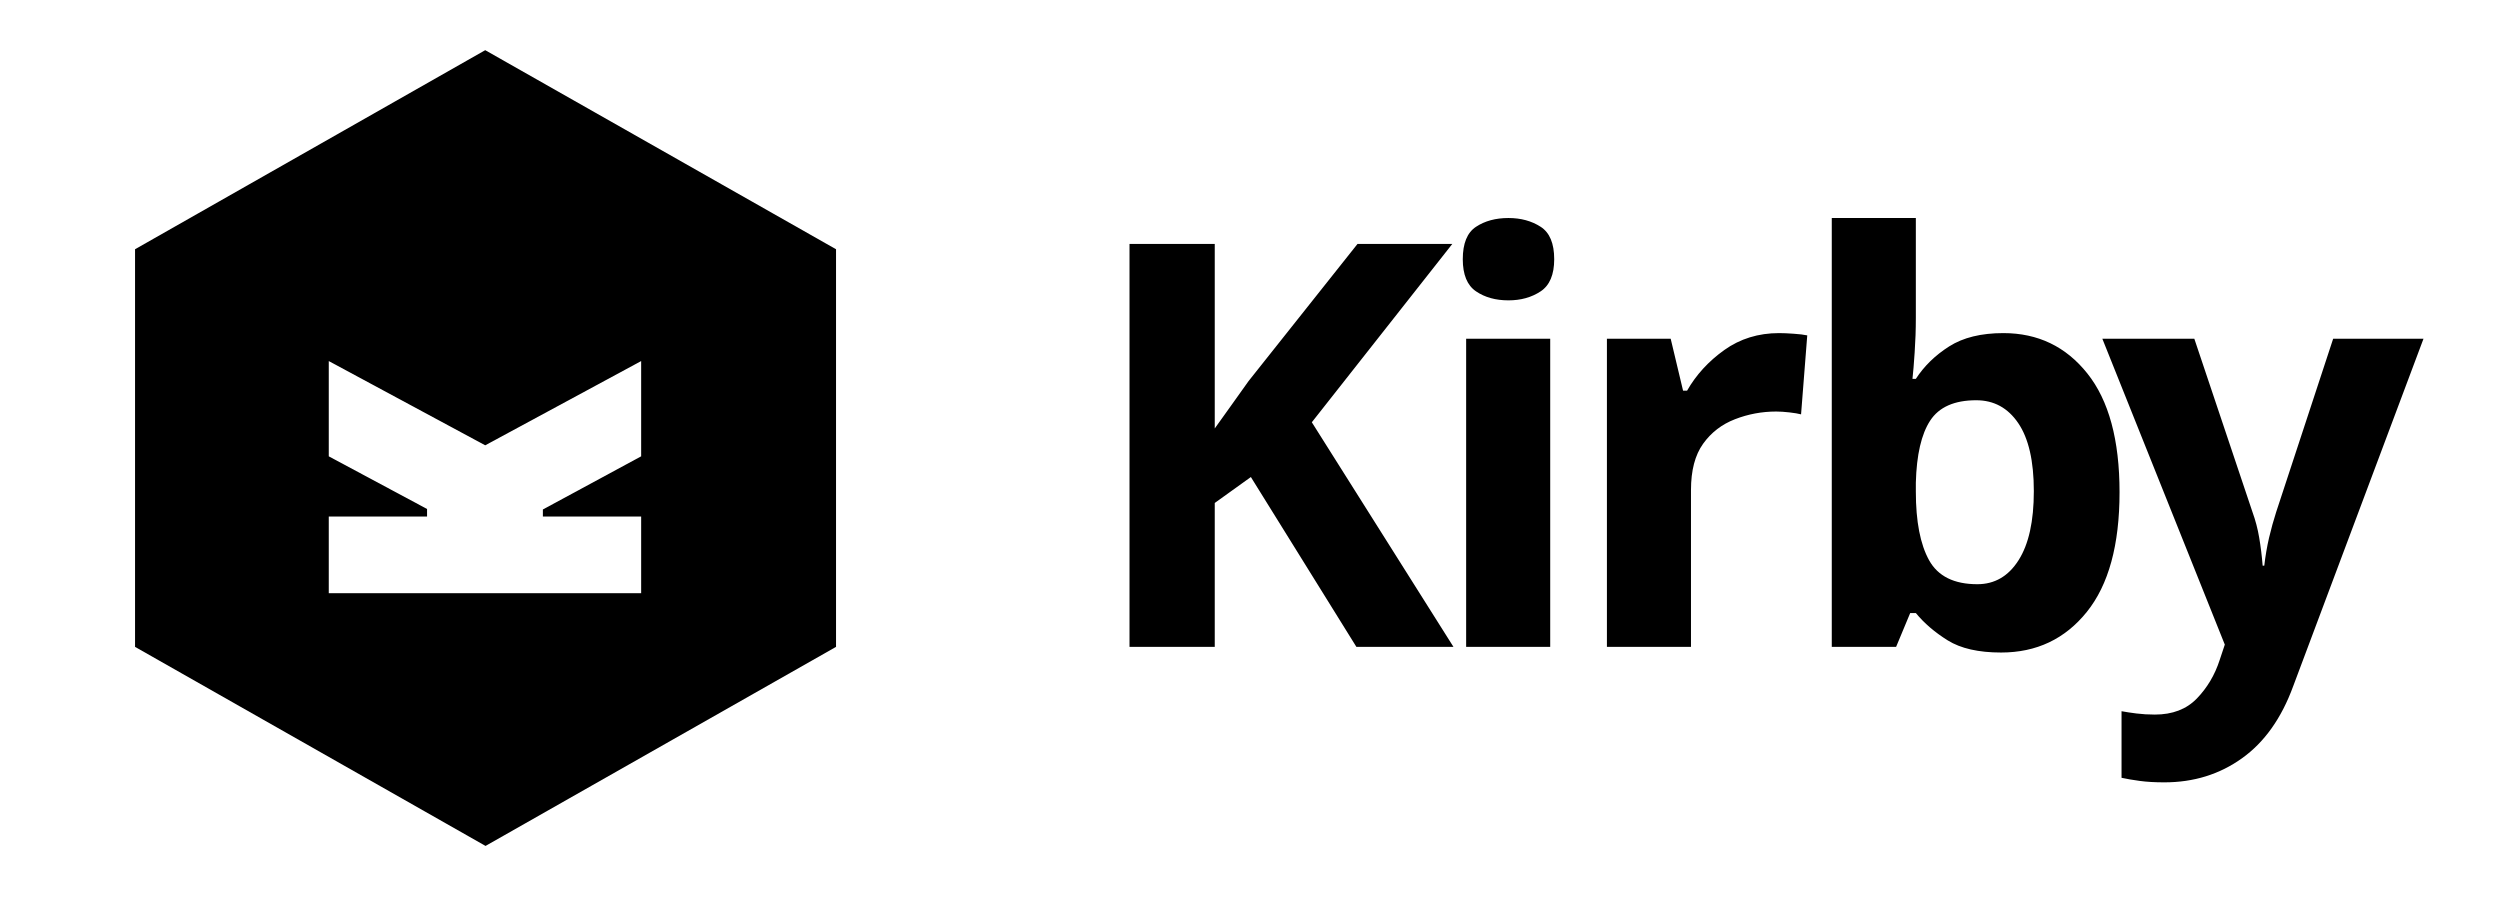
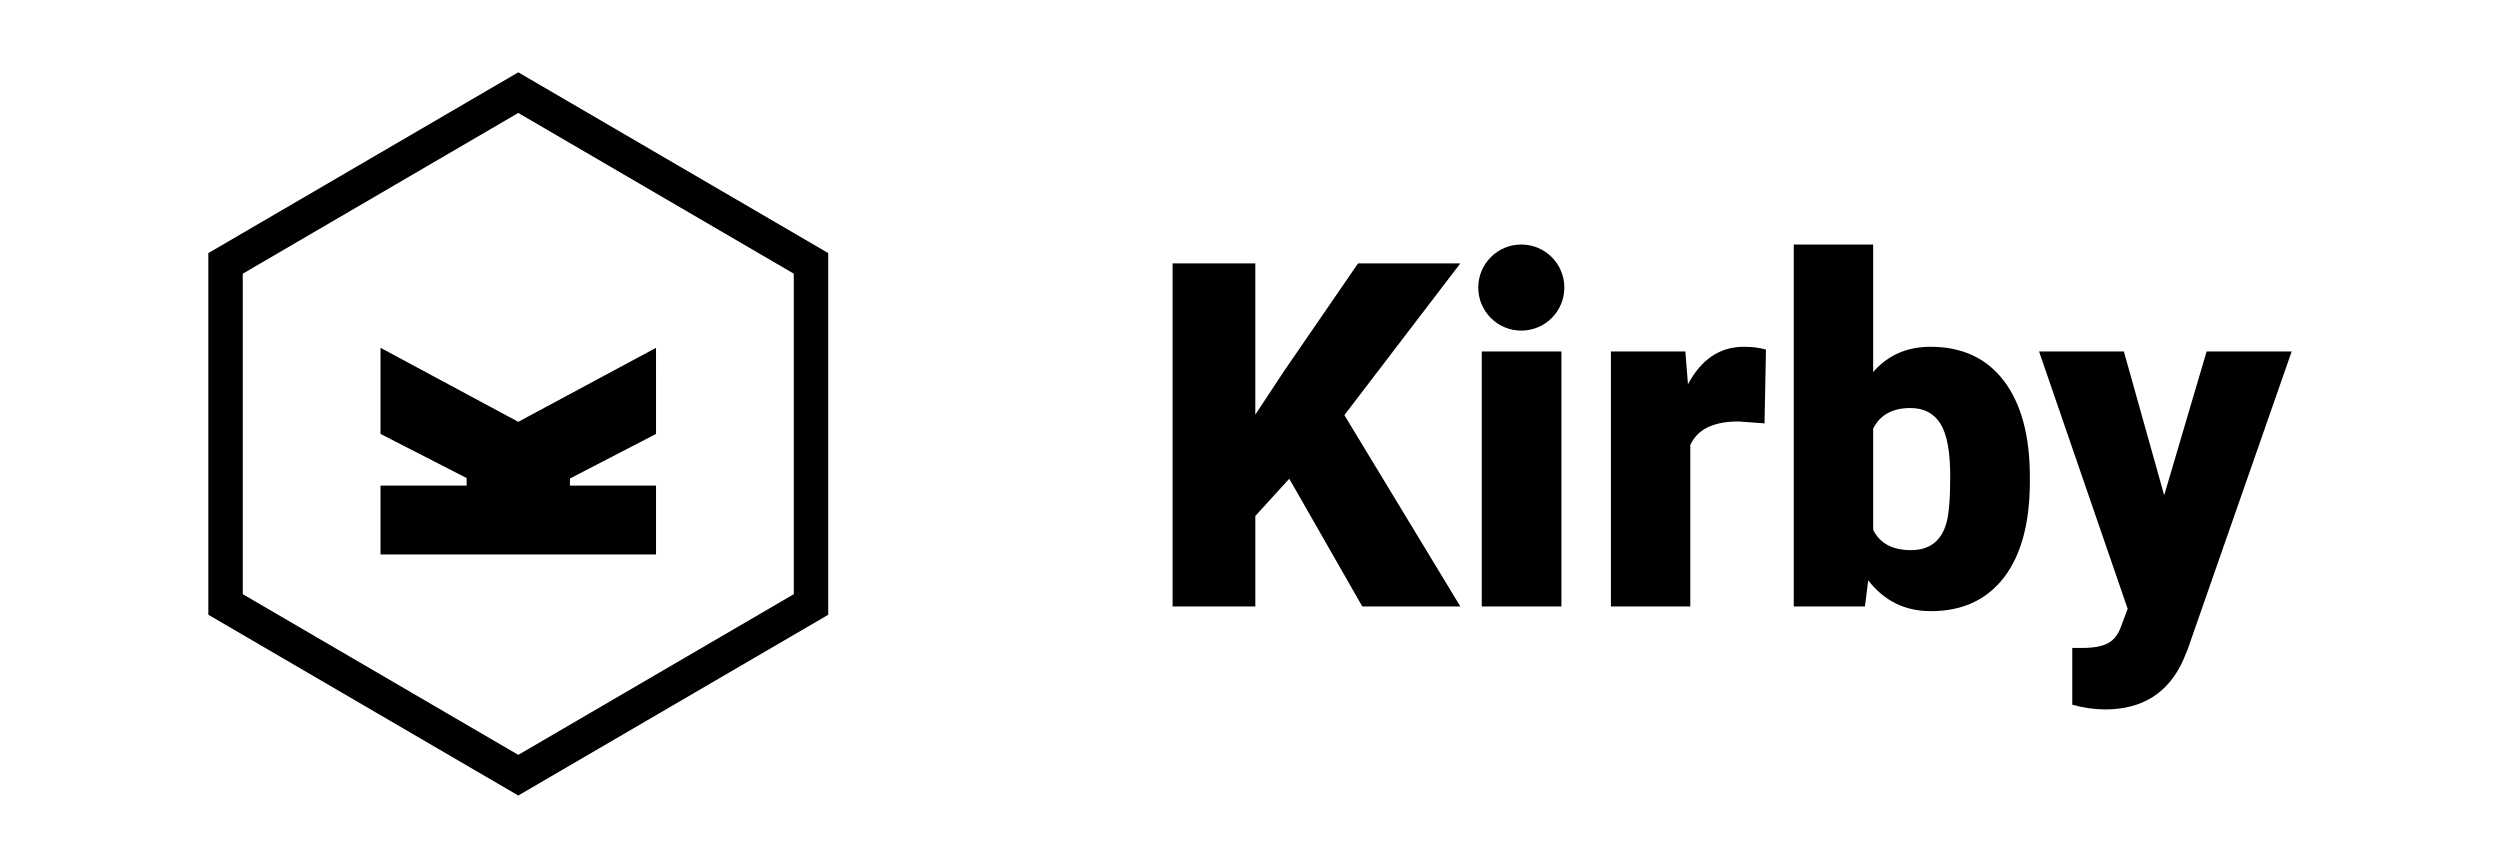
- <svg xmlns="http://www.w3.org/2000/svg" id="svg4107" height="76.127" viewBox="0 0 75.934 27.216" width="212.402" version="1.1">
-   <defs id="defs13" />
-   <g id="layer1" transform="translate(-70.293,-117.24)">
-     <g id="g4161" transform="matrix(0.26458,0,0,0.26458,-337.16,121.79)">
-       <g id="g4123">
-         <path id="path4109" d="m 1595.7,-11.437 -40.2,22.853 v 45.648 l 40.237,22.853 40.237,-22.853 V 11.416 Z m 17.902,46.627 -11.282,6.102 v 0.806 h 11.282 v 8.807 h -35.862 v -8.807 h 11.283 v -0.863 l -11.283,-6.044 v -10.937 l 17.96,9.671 17.902,-9.671 z" style="stroke-width:0.576" />
-         <g id="g4121" transform="matrix(0.57564,0,0,0.57564,1555.5,-11.437)" style="fill:#222222">
-           <text id="text18" style="font-size:112.55px;line-height:1.25;font-family:'Segoe UI';letter-spacing:0px;word-spacing:0px;fill:#000000" xml:space="preserve" font-size="112.55px" line-height="1.25" y="119.004" x="188.205">
-             <tspan id="tspan16" style="font-weight:600;font-size:112.55px;line-height:1;font-family:'Segoe UI';letter-spacing:-6.254px;stroke-width:2.412" font-weight="600" font-size="112.55px" line-height="1" y="119.004" x="188.205">Kirby</tspan>
-           </text>
-         </g>
-       </g>
-     </g>
+ <svg xmlns="http://www.w3.org/2000/svg" width="250" height="86.785" version="1.1" id="svg10" viewBox="0 0 300 104.142">
+   <defs id="defs14" />
+   <path d="M 62.193,8.678 99.387,30.371 v 43.401 L 62.193,95.463 25,73.771 V 30.371 Z M 29.133,32.84 V 71.302 L 62.193,90.585 95.254,71.302 V 32.84 L 62.193,13.555 Z" id="path2" style="stroke-width:2.066" />
+   <path d="m 78.724,52.071 -10.332,5.352 v 0.847 h 10.332 v 8.265 H 45.663 V 58.27 H 55.995 V 57.367 L 45.663,52.071 V 41.739 l 16.53,8.879 16.53,-8.879" id="path4" style="stroke-width:2.066" />
+   <g id="g8" transform="matrix(2.066304,0,0,2.066304,25,8.678476)">
+     <path d="m 62.774,23.603 -1.97,2.162 V 31.02 H 56 V 11.095 h 4.803 v 8.785 l 1.67,-2.531 4.297,-6.254 h 5.94 L 65.976,19.908 72.71,31.02 H 67.017 L 62.775,23.603 Z M 78.58,31.02 H 73.954 V 16.213 h 4.626 z m 11.796,-10.633 -1.519,-0.11 c -1.45,0 -2.381,0.456 -2.792,1.369 V 31.02 H 81.454 V 16.213 h 4.324 l 0.15,1.902 c 0.776,-1.45 1.857,-2.176 3.244,-2.176 0.492,0 0.921,0.055 1.286,0.164 z m 15.41,3.352 c 0,2.427 -0.503,4.293 -1.506,5.598 -1.004,1.304 -2.418,1.956 -4.242,1.956 -1.506,0 -2.72,-0.597 -3.64,-1.792 L 96.206,31.02 H 92.073 V 10 h 4.612 v 7.403 c 0.857,-0.976 1.966,-1.464 3.325,-1.464 1.843,0 3.266,0.662 4.27,1.984 1.003,1.323 1.505,3.184 1.505,5.584 v 0.232 z m -4.626,-0.287 c 0,-1.423 -0.19,-2.438 -0.568,-3.045 -0.379,-0.606 -0.96,-0.91 -1.745,-0.91 -1.04,0 -1.76,0.397 -2.162,1.19 v 5.885 c 0.392,0.785 1.122,1.177 2.19,1.177 1.085,0 1.774,-0.529 2.066,-1.587 0.146,-0.52 0.219,-1.424 0.219,-2.71 z m 12.425,1.109 2.464,-8.348 h 4.94 l -6.035,17.284 -0.26,0.63 C 113.836,36.042 112.322,37 110.151,37 a 7.201,7.201 0 0 1 -1.903,-0.274 v -3.298 h 0.602 c 0.648,0 1.143,-0.093 1.485,-0.28 0.342,-0.187 0.596,-0.523 0.76,-1.006 l 0.37,-0.985 -5.146,-14.944 h 4.926 z M 76.25,15 a 2.5,2.5 0 1 1 0,-5 2.5,2.5 0 0 1 0,5 z" id="path6" />
  </g>
</svg>
